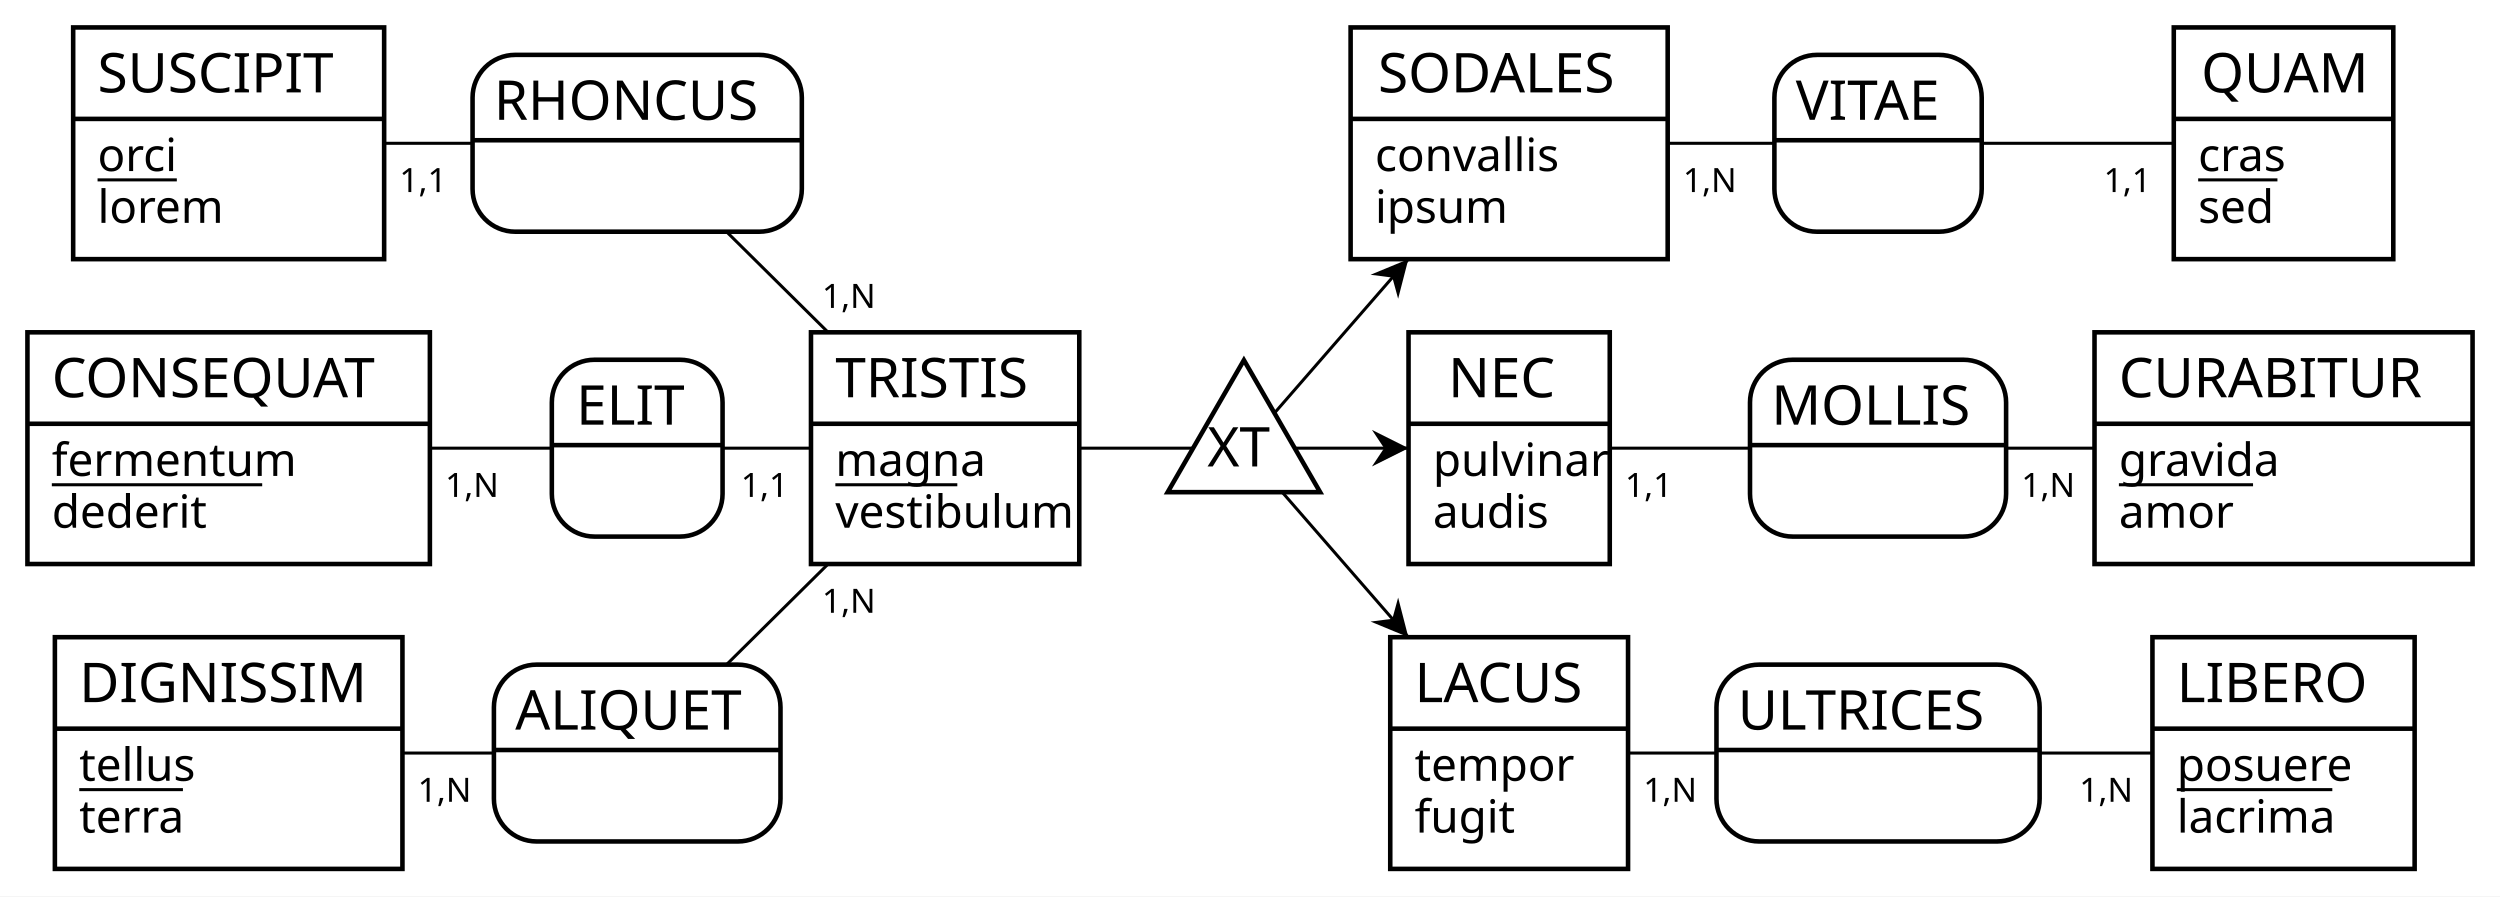
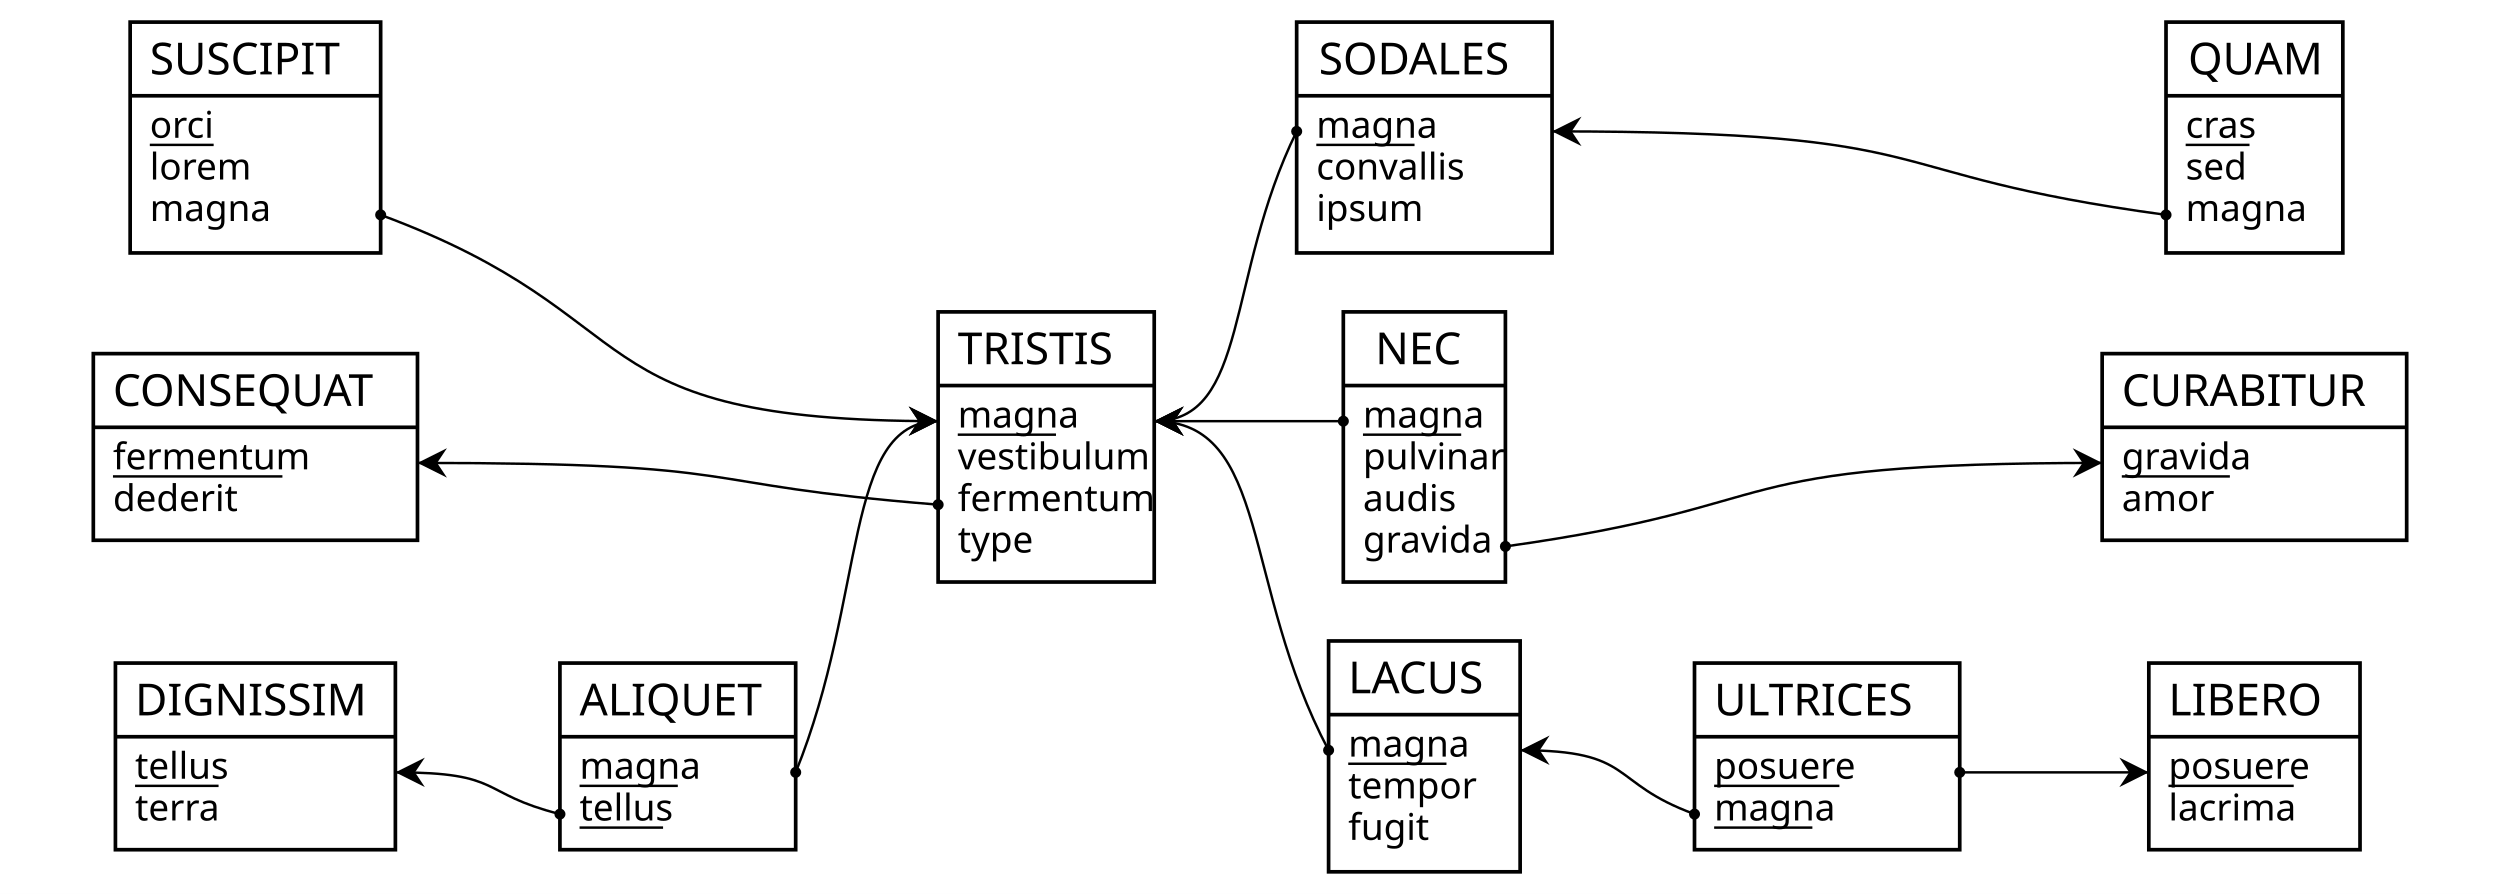
- <svg xmlns="http://www.w3.org/2000/svg" width="820" height="294" viewBox="0 0 820 294">
-   <rect id="frame" x="0" y="0" width="820" height="294" fill="#FFFFFF" stroke="none" stroke-width="0" />
+ <svg xmlns="http://www.w3.org/2000/svg" width="1018" height="364" viewBox="0 0 1018 364">
+   <rect id="frame" x="0" y="0" width="1018" height="364" fill="#FFFFFF" stroke="none" stroke-width="0" />
  <g>
-     <line x1="310" y1="147" x2="408" y2="147" stroke="#000000" stroke-width="1" />
-     <line x1="495" y1="47" x2="408" y2="147" stroke="#000000" stroke-width="1" />
-     <polygon points="461.94 85 458.59 97.99 456.69 91.04 449.54 90.12" fill="#000000" stroke-width="0" />
-     <line x1="495" y1="147" x2="408" y2="147" stroke="#000000" stroke-width="1" />
-     <polygon points="462 147 450 153 454 147 450 141" fill="#000000" stroke-width="0" />
-     <line x1="495" y1="247" x2="408" y2="147" stroke="#000000" stroke-width="1" />
-     <polygon points="461.94 209 449.54 203.88 456.69 202.96 458.59 196.01" fill="#000000" stroke-width="0" />
    <g>
-       <polygon points="408 118.13 383 161.43 433 161.43" stroke="#000000" stroke-width="1.5" fill="#FFFFFF" />
-       <text x="396" y="153" fill="#000000" font-family="Copperplate" font-size="18">XT</text>
+       <rect x="53" y="9" width="102" height="30" fill="#FFFFFF" stroke="none" stroke-width="0" opacity="1" />
+       <rect x="53" y="39" width="102" height="64" fill="#FFFFFF" stroke="none" stroke-width="0" opacity="1" />
+       <rect x="53" y="9" width="102" height="94" fill="none" stroke="#000000" stroke-width="1.5" opacity="1" />
+       <line x1="53" y1="39" x2="155" y2="39" stroke="#000000" stroke-width="1.5" />
    </g>
-   </g>
-   <g>
-     <line x1="310" y1="147" x2="209" y2="47" stroke="#000000" stroke-width="1" />
-     <line x1="75" y1="47" x2="209" y2="47" stroke="#000000" stroke-width="1" />
-     <g>
-       <path d="M249 18 a14 14 90 0 1 14 14 V46 h-108 V32 a14 14 90 0 1 14 -14" fill="#FFFFFF" stroke="#FFFFFF" stroke-width="0" />
-       <path d="M263 46 v16 a14 14 90 0 1 -14 14 H169 a14 14 90 0 1 -14 -14 V46 H108" fill="#FFFFFF" stroke="#FFFFFF" stroke-width="0" />
-       <rect x="155" y="18" width="108" height="58" fill="none" rx="14" stroke="#000000" stroke-width="1.5" />
-       <line x1="155" y1="46" x2="263" y2="46" stroke="#000000" stroke-width="1.5" />
-       <text x="162" y="39.3" fill="#000000" font-family="Copperplate" font-size="18">RHONCUS</text>
-     </g>
-     <text x="269.6" y="101" fill="#000000" font-family="Futura" font-size="11">1,N</text>
-     <text x="131" y="63" fill="#000000" font-family="Futura" font-size="11">1,1</text>
-   </g>
-   <g>
-     <line x1="749" y1="47" x2="616" y2="47" stroke="#000000" stroke-width="1" />
-     <line x1="495" y1="47" x2="616" y2="47" stroke="#000000" stroke-width="1" />
-     <g>
-       <path d="M636 18 a14 14 90 0 1 14 14 V46 h-68 V32 a14 14 90 0 1 14 -14" fill="#FFFFFF" stroke="#FFFFFF" stroke-width="0" />
-       <path d="M650 46 v16 a14 14 90 0 1 -14 14 H596 a14 14 90 0 1 -14 -14 V46 H68" fill="#FFFFFF" stroke="#FFFFFF" stroke-width="0" />
-       <rect x="582" y="18" width="68" height="58" fill="none" rx="14" stroke="#000000" stroke-width="1.5" />
-       <line x1="582" y1="46" x2="650" y2="46" stroke="#000000" stroke-width="1.5" />
-       <text x="589" y="39.3" fill="#000000" font-family="Copperplate" font-size="18">VITAE</text>
-     </g>
-     <text x="690" y="63" fill="#000000" font-family="Futura" font-size="11">1,1</text>
-     <text x="552" y="63" fill="#000000" font-family="Futura" font-size="11">1,N</text>
-   </g>
-   <g>
-     <line x1="310" y1="147" x2="209" y2="147" stroke="#000000" stroke-width="1" />
-     <line x1="75" y1="147" x2="209" y2="147" stroke="#000000" stroke-width="1" />
-     <g>
-       <path d="M223 118 a14 14 90 0 1 14 14 V146 h-56 V132 a14 14 90 0 1 14 -14" fill="#FFFFFF" stroke="#FFFFFF" stroke-width="0" />
-       <path d="M237 146 v16 a14 14 90 0 1 -14 14 H195 a14 14 90 0 1 -14 -14 V146 H56" fill="#FFFFFF" stroke="#FFFFFF" stroke-width="0" />
-       <rect x="181" y="118" width="56" height="58" fill="none" rx="14" stroke="#000000" stroke-width="1.5" />
-       <line x1="181" y1="146" x2="237" y2="146" stroke="#000000" stroke-width="1.5" />
-       <text x="189" y="139.3" fill="#000000" font-family="Copperplate" font-size="18">ELIT</text>
-     </g>
-     <text x="243" y="163" fill="#000000" font-family="Futura" font-size="11">1,1</text>
-     <text x="146" y="163" fill="#000000" font-family="Futura" font-size="11">1,N</text>
-   </g>
-   <g>
-     <line x1="749" y1="147" x2="616" y2="147" stroke="#000000" stroke-width="1" />
-     <line x1="495" y1="147" x2="616" y2="147" stroke="#000000" stroke-width="1" />
-     <g>
-       <path d="M644 118 a14 14 90 0 1 14 14 V146 h-84 V132 a14 14 90 0 1 14 -14" fill="#FFFFFF" stroke="#FFFFFF" stroke-width="0" />
-       <path d="M658 146 v16 a14 14 90 0 1 -14 14 H588 a14 14 90 0 1 -14 -14 V146 H84" fill="#FFFFFF" stroke="#FFFFFF" stroke-width="0" />
-       <rect x="574" y="118" width="84" height="58" fill="none" rx="14" stroke="#000000" stroke-width="1.5" />
-       <line x1="574" y1="146" x2="658" y2="146" stroke="#000000" stroke-width="1.5" />
-       <text x="581" y="139.3" fill="#000000" font-family="Copperplate" font-size="18">MOLLIS</text>
-     </g>
-     <text x="663" y="163" fill="#000000" font-family="Futura" font-size="11">1,N</text>
-     <text x="533" y="163" fill="#000000" font-family="Futura" font-size="11">1,1</text>
-   </g>
-   <g>
-     <line x1="310" y1="147" x2="209" y2="247" stroke="#000000" stroke-width="1" />
-     <line x1="75" y1="247" x2="209" y2="247" stroke="#000000" stroke-width="1" />
-     <g>
-       <path d="M242 218 a14 14 90 0 1 14 14 V246 h-94 V232 a14 14 90 0 1 14 -14" fill="#FFFFFF" stroke="#FFFFFF" stroke-width="0" />
-       <path d="M256 246 v16 a14 14 90 0 1 -14 14 H176 a14 14 90 0 1 -14 -14 V246 H94" fill="#FFFFFF" stroke="#FFFFFF" stroke-width="0" />
-       <rect x="162" y="218" width="94" height="58" fill="none" rx="14" stroke="#000000" stroke-width="1.5" />
-       <line x1="162" y1="246" x2="256" y2="246" stroke="#000000" stroke-width="1.5" />
-       <text x="169" y="239.3" fill="#000000" font-family="Copperplate" font-size="18">ALIQUET</text>
-     </g>
-     <text x="269.6" y="201" fill="#000000" font-family="Futura" font-size="11">1,N</text>
-     <text x="137" y="263" fill="#000000" font-family="Futura" font-size="11">1,N</text>
-   </g>
-   <g>
-     <line x1="749" y1="247" x2="616" y2="247" stroke="#000000" stroke-width="1" />
-     <line x1="495" y1="247" x2="616" y2="247" stroke="#000000" stroke-width="1" />
-     <g>
-       <path d="M655 218 a14 14 90 0 1 14 14 V246 h-106 V232 a14 14 90 0 1 14 -14" fill="#FFFFFF" stroke="#FFFFFF" stroke-width="0" />
-       <path d="M669 246 v16 a14 14 90 0 1 -14 14 H577 a14 14 90 0 1 -14 -14 V246 H106" fill="#FFFFFF" stroke="#FFFFFF" stroke-width="0" />
-       <rect x="563" y="218" width="106" height="58" fill="none" rx="14" stroke="#000000" stroke-width="1.5" />
-       <line x1="563" y1="246" x2="669" y2="246" stroke="#000000" stroke-width="1.5" />
-       <text x="570" y="239.3" fill="#000000" font-family="Copperplate" font-size="18">ULTRICES</text>
-     </g>
-     <text x="682" y="263" fill="#000000" font-family="Futura" font-size="11">1,N</text>
-     <text x="539" y="263" fill="#000000" font-family="Futura" font-size="11">1,N</text>
+     <text x="61" y="30.3" fill="#000000" font-family="Copperplate" font-size="18">SUSCIPIT</text>
+     <text x="61" y="56.1" fill="#000000" font-family="Gill Sans" font-size="15">orci</text>
+     <line x1="61" y1="59" x2="87" y2="59" stroke="#000000" stroke-width="1" />
+     <text x="61" y="73.1" fill="#000000" font-family="Gill Sans" font-size="15">lorem</text>
+     <text x="61" y="90" fill="#000000" font-family="Gill Sans" font-size="15">magna</text>
  </g>
  <g>
    <g>
-       <rect x="24" y="9" width="102" height="30" fill="#FFFFFF" stroke="none" stroke-width="0" opacity="1" />
-       <rect x="24" y="39" width="102" height="46" fill="#FFFFFF" stroke="none" stroke-width="0" opacity="1" />
-       <rect x="24" y="9" width="102" height="76" fill="none" stroke="#000000" stroke-width="1.5" opacity="1" />
-       <line x1="24" y1="39" x2="126" y2="39" stroke="#000000" stroke-width="1.5" />
+       <rect x="528" y="9" width="104" height="30" fill="#FFFFFF" stroke="none" stroke-width="0" opacity="1" />
+       <rect x="528" y="39" width="104" height="64" fill="#FFFFFF" stroke="none" stroke-width="0" opacity="1" />
+       <rect x="528" y="9" width="104" height="94" fill="none" stroke="#000000" stroke-width="1.5" opacity="1" />
+       <line x1="528" y1="39" x2="632" y2="39" stroke="#000000" stroke-width="1.5" />
    </g>
-     <text x="32" y="30.3" fill="#000000" font-family="Copperplate" font-size="18">SUSCIPIT</text>
-     <text x="32" y="56.1" fill="#000000" font-family="Gill Sans" font-size="15">orci</text>
-     <line x1="32" y1="59" x2="58" y2="59" stroke="#000000" stroke-width="1" />
-     <text x="32" y="73.1" fill="#000000" font-family="Gill Sans" font-size="15">lorem</text>
+     <text x="537" y="30.3" fill="#000000" font-family="Copperplate" font-size="18">SODALES</text>
+     <text x="536" y="56.1" fill="#000000" font-family="Gill Sans" font-size="15">magna</text>
+     <line x1="536" y1="59" x2="576" y2="59" stroke="#000000" stroke-width="1" />
+     <text x="536" y="73.1" fill="#000000" font-family="Gill Sans" font-size="15">convallis</text>
+     <text x="536" y="90" fill="#000000" font-family="Gill Sans" font-size="15">ipsum</text>
  </g>
  <g>
    <g>
-       <rect x="443" y="9" width="104" height="30" fill="#FFFFFF" stroke="none" stroke-width="0" opacity="1" />
-       <rect x="443" y="39" width="104" height="46" fill="#FFFFFF" stroke="none" stroke-width="0" opacity="1" />
-       <rect x="443" y="9" width="104" height="76" fill="none" stroke="#000000" stroke-width="1.5" opacity="1" />
-       <line x1="443" y1="39" x2="547" y2="39" stroke="#000000" stroke-width="1.5" />
+       <rect x="882" y="9" width="72" height="30" fill="#FFFFFF" stroke="none" stroke-width="0" opacity="1" />
+       <rect x="882" y="39" width="72" height="64" fill="#FFFFFF" stroke="none" stroke-width="0" opacity="1" />
+       <rect x="882" y="9" width="72" height="94" fill="none" stroke="#000000" stroke-width="1.5" opacity="1" />
+       <line x1="882" y1="39" x2="954" y2="39" stroke="#000000" stroke-width="1.5" />
    </g>
-     <text x="452" y="30.3" fill="#000000" font-family="Copperplate" font-size="18">SODALES</text>
-     <text x="451" y="56.1" fill="#000000" font-family="Gill Sans" font-size="15">convallis</text>
-     <text x="451" y="73.1" fill="#000000" font-family="Gill Sans" font-size="15">ipsum</text>
+     <text x="891" y="30.3" fill="#000000" font-family="Copperplate" font-size="18">QUAM</text>
+     <text x="890" y="56.1" fill="#000000" font-family="Gill Sans" font-size="15">cras</text>
+     <line x1="890" y1="59" x2="916" y2="59" stroke="#000000" stroke-width="1" />
+     <text x="890" y="73.1" fill="#000000" font-family="Gill Sans" font-size="15">sed</text>
+     <text x="890" y="90" fill="#000000" font-family="Gill Sans" font-size="15">magna</text>
  </g>
  <g>
    <g>
-       <rect x="713" y="9" width="72" height="30" fill="#FFFFFF" stroke="none" stroke-width="0" opacity="1" />
-       <rect x="713" y="39" width="72" height="46" fill="#FFFFFF" stroke="none" stroke-width="0" opacity="1" />
-       <rect x="713" y="9" width="72" height="76" fill="none" stroke="#000000" stroke-width="1.5" opacity="1" />
-       <line x1="713" y1="39" x2="785" y2="39" stroke="#000000" stroke-width="1.5" />
+       <rect x="38" y="144" width="132" height="30" fill="#FFFFFF" stroke="none" stroke-width="0" opacity="1" />
+       <rect x="38" y="174" width="132" height="46" fill="#FFFFFF" stroke="none" stroke-width="0" opacity="1" />
+       <rect x="38" y="144" width="132" height="76" fill="none" stroke="#000000" stroke-width="1.5" opacity="1" />
+       <line x1="38" y1="174" x2="170" y2="174" stroke="#000000" stroke-width="1.5" />
    </g>
-     <text x="722" y="30.3" fill="#000000" font-family="Copperplate" font-size="18">QUAM</text>
-     <text x="721" y="56.1" fill="#000000" font-family="Gill Sans" font-size="15">cras</text>
-     <line x1="721" y1="59" x2="747" y2="59" stroke="#000000" stroke-width="1" />
-     <text x="721" y="73.1" fill="#000000" font-family="Gill Sans" font-size="15">sed</text>
+     <text x="46" y="165.3" fill="#000000" font-family="Copperplate" font-size="18">CONSEQUAT</text>
+     <text x="46" y="191.1" fill="#000000" font-family="Gill Sans" font-size="15">fermentum</text>
+     <line x1="46" y1="194" x2="115" y2="194" stroke="#000000" stroke-width="1" />
+     <text x="46" y="208.1" fill="#000000" font-family="Gill Sans" font-size="15">dederit</text>
  </g>
  <g>
    <g>
-       <rect x="9" y="109" width="132" height="30" fill="#FFFFFF" stroke="none" stroke-width="0" opacity="1" />
-       <rect x="9" y="139" width="132" height="46" fill="#FFFFFF" stroke="none" stroke-width="0" opacity="1" />
-       <rect x="9" y="109" width="132" height="76" fill="none" stroke="#000000" stroke-width="1.5" opacity="1" />
-       <line x1="9" y1="139" x2="141" y2="139" stroke="#000000" stroke-width="1.5" />
+       <rect x="382" y="127" width="88" height="30" fill="#FFFFFF" stroke="none" stroke-width="0" opacity="1" />
+       <rect x="382" y="157" width="88" height="80" fill="#FFFFFF" stroke="none" stroke-width="0" opacity="1" />
+       <rect x="382" y="127" width="88" height="110" fill="none" stroke="#000000" stroke-width="1.5" opacity="1" />
+       <line x1="382" y1="157" x2="470" y2="157" stroke="#000000" stroke-width="1.5" />
    </g>
-     <text x="17" y="130.3" fill="#000000" font-family="Copperplate" font-size="18">CONSEQUAT</text>
-     <text x="17" y="156.1" fill="#000000" font-family="Gill Sans" font-size="15">fermentum</text>
-     <line x1="17" y1="159" x2="86" y2="159" stroke="#000000" stroke-width="1" />
-     <text x="17" y="173.1" fill="#000000" font-family="Gill Sans" font-size="15">dederit</text>
+     <text x="390" y="148.3" fill="#000000" font-family="Copperplate" font-size="18">TRISTIS</text>
+     <text x="390" y="174.1" fill="#000000" font-family="Gill Sans" font-size="15">magna</text>
+     <line x1="390" y1="177" x2="430" y2="177" stroke="#000000" stroke-width="1" />
+     <text x="390" y="191.1" fill="#000000" font-family="Gill Sans" font-size="15">vestibulum</text>
+     <text x="390" y="208.1" fill="#000000" font-family="Gill Sans" font-size="15">fermentum</text>
+     <text x="390" y="225" fill="#000000" font-family="Gill Sans" font-size="15">type</text>
  </g>
  <g>
    <g>
-       <rect x="266" y="109" width="88" height="30" fill="#FFFFFF" stroke="none" stroke-width="0" opacity="1" />
-       <rect x="266" y="139" width="88" height="46" fill="#FFFFFF" stroke="none" stroke-width="0" opacity="1" />
-       <rect x="266" y="109" width="88" height="76" fill="none" stroke="#000000" stroke-width="1.5" opacity="1" />
-       <line x1="266" y1="139" x2="354" y2="139" stroke="#000000" stroke-width="1.5" />
+       <rect x="547" y="127" width="66" height="30" fill="#FFFFFF" stroke="none" stroke-width="0" opacity="1" />
+       <rect x="547" y="157" width="66" height="80" fill="#FFFFFF" stroke="none" stroke-width="0" opacity="1" />
+       <rect x="547" y="127" width="66" height="110" fill="none" stroke="#000000" stroke-width="1.5" opacity="1" />
+       <line x1="547" y1="157" x2="613" y2="157" stroke="#000000" stroke-width="1.5" />
    </g>
-     <text x="274" y="130.3" fill="#000000" font-family="Copperplate" font-size="18">TRISTIS</text>
-     <text x="274" y="156.1" fill="#000000" font-family="Gill Sans" font-size="15">magna</text>
-     <line x1="274" y1="159" x2="314" y2="159" stroke="#000000" stroke-width="1" />
-     <text x="274" y="173.1" fill="#000000" font-family="Gill Sans" font-size="15">vestibulum</text>
+     <text x="560" y="148.3" fill="#000000" font-family="Copperplate" font-size="18">NEC</text>
+     <text x="555" y="174.1" fill="#000000" font-family="Gill Sans" font-size="15">magna</text>
+     <line x1="555" y1="177" x2="595" y2="177" stroke="#000000" stroke-width="1" />
+     <text x="555" y="191.1" fill="#000000" font-family="Gill Sans" font-size="15">pulvinar</text>
+     <text x="555" y="208.1" fill="#000000" font-family="Gill Sans" font-size="15">audis</text>
+     <text x="555" y="225" fill="#000000" font-family="Gill Sans" font-size="15">gravida</text>
  </g>
  <g>
    <g>
-       <rect x="462" y="109" width="66" height="30" fill="#FFFFFF" stroke="none" stroke-width="0" opacity="1" />
-       <rect x="462" y="139" width="66" height="46" fill="#FFFFFF" stroke="none" stroke-width="0" opacity="1" />
-       <rect x="462" y="109" width="66" height="76" fill="none" stroke="#000000" stroke-width="1.5" opacity="1" />
-       <line x1="462" y1="139" x2="528" y2="139" stroke="#000000" stroke-width="1.5" />
+       <rect x="856" y="144" width="124" height="30" fill="#FFFFFF" stroke="none" stroke-width="0" opacity="1" />
+       <rect x="856" y="174" width="124" height="46" fill="#FFFFFF" stroke="none" stroke-width="0" opacity="1" />
+       <rect x="856" y="144" width="124" height="76" fill="none" stroke="#000000" stroke-width="1.5" opacity="1" />
+       <line x1="856" y1="174" x2="980" y2="174" stroke="#000000" stroke-width="1.5" />
    </g>
-     <text x="475" y="130.3" fill="#000000" font-family="Copperplate" font-size="18">NEC</text>
-     <text x="470" y="156.1" fill="#000000" font-family="Gill Sans" font-size="15">pulvinar</text>
-     <text x="470" y="173.1" fill="#000000" font-family="Gill Sans" font-size="15">audis</text>
+     <text x="864" y="165.3" fill="#000000" font-family="Copperplate" font-size="18">CURABITUR</text>
+     <text x="864" y="191.1" fill="#000000" font-family="Gill Sans" font-size="15">gravida</text>
+     <line x1="864" y1="194" x2="908" y2="194" stroke="#000000" stroke-width="1" />
+     <text x="864" y="208.1" fill="#000000" font-family="Gill Sans" font-size="15">amor</text>
  </g>
  <g>
    <g>
-       <rect x="687" y="109" width="124" height="30" fill="#FFFFFF" stroke="none" stroke-width="0" opacity="1" />
-       <rect x="687" y="139" width="124" height="46" fill="#FFFFFF" stroke="none" stroke-width="0" opacity="1" />
-       <rect x="687" y="109" width="124" height="76" fill="none" stroke="#000000" stroke-width="1.5" opacity="1" />
-       <line x1="687" y1="139" x2="811" y2="139" stroke="#000000" stroke-width="1.5" />
+       <rect x="47" y="270" width="114" height="30" fill="#FFFFFF" stroke="none" stroke-width="0" opacity="1" />
+       <rect x="47" y="300" width="114" height="46" fill="#FFFFFF" stroke="none" stroke-width="0" opacity="1" />
+       <rect x="47" y="270" width="114" height="76" fill="none" stroke="#000000" stroke-width="1.5" opacity="1" />
+       <line x1="47" y1="300" x2="161" y2="300" stroke="#000000" stroke-width="1.5" />
    </g>
-     <text x="695" y="130.3" fill="#000000" font-family="Copperplate" font-size="18">CURABITUR</text>
-     <text x="695" y="156.1" fill="#000000" font-family="Gill Sans" font-size="15">gravida</text>
-     <line x1="695" y1="159" x2="739" y2="159" stroke="#000000" stroke-width="1" />
-     <text x="695" y="173.1" fill="#000000" font-family="Gill Sans" font-size="15">amor</text>
+     <text x="55" y="291.3" fill="#000000" font-family="Copperplate" font-size="18">DIGNISSIM</text>
+     <text x="55" y="317.1" fill="#000000" font-family="Gill Sans" font-size="15">tellus</text>
+     <line x1="55" y1="320" x2="89" y2="320" stroke="#000000" stroke-width="1" />
+     <text x="55" y="334.1" fill="#000000" font-family="Gill Sans" font-size="15">terra</text>
  </g>
  <g>
    <g>
-       <rect x="18" y="209" width="114" height="30" fill="#FFFFFF" stroke="none" stroke-width="0" opacity="1" />
-       <rect x="18" y="239" width="114" height="46" fill="#FFFFFF" stroke="none" stroke-width="0" opacity="1" />
-       <rect x="18" y="209" width="114" height="76" fill="none" stroke="#000000" stroke-width="1.5" opacity="1" />
-       <line x1="18" y1="239" x2="132" y2="239" stroke="#000000" stroke-width="1.5" />
+       <rect x="228" y="270" width="96" height="30" fill="#FFFFFF" stroke="none" stroke-width="0" opacity="1" />
+       <rect x="228" y="300" width="96" height="46" fill="#FFFFFF" stroke="none" stroke-width="0" opacity="1" />
+       <rect x="228" y="270" width="96" height="76" fill="none" stroke="#000000" stroke-width="1.5" opacity="1" />
+       <line x1="228" y1="300" x2="324" y2="300" stroke="#000000" stroke-width="1.5" />
    </g>
-     <text x="26" y="230.3" fill="#000000" font-family="Copperplate" font-size="18">DIGNISSIM</text>
-     <text x="26" y="256.1" fill="#000000" font-family="Gill Sans" font-size="15">tellus</text>
-     <line x1="26" y1="259" x2="60" y2="259" stroke="#000000" stroke-width="1" />
-     <text x="26" y="273.1" fill="#000000" font-family="Gill Sans" font-size="15">terra</text>
+     <text x="236" y="291.3" fill="#000000" font-family="Copperplate" font-size="18">ALIQUET</text>
+     <text x="236" y="317.1" fill="#000000" font-family="Gill Sans" font-size="15">magna</text>
+     <line x1="236" y1="320" x2="276" y2="320" stroke="#000000" stroke-width="1" />
+     <text x="236" y="334.1" fill="#000000" font-family="Gill Sans" font-size="15">tellus</text>
+     <line x1="236" y1="337" x2="270" y2="337" stroke="#000000" stroke-width="1" />
  </g>
  <g>
    <g>
-       <rect x="456" y="209" width="78" height="30" fill="#FFFFFF" stroke="none" stroke-width="0" opacity="1" />
-       <rect x="456" y="239" width="78" height="46" fill="#FFFFFF" stroke="none" stroke-width="0" opacity="1" />
-       <rect x="456" y="209" width="78" height="76" fill="none" stroke="#000000" stroke-width="1.5" opacity="1" />
-       <line x1="456" y1="239" x2="534" y2="239" stroke="#000000" stroke-width="1.5" />
+       <rect x="541" y="261" width="78" height="30" fill="#FFFFFF" stroke="none" stroke-width="0" opacity="1" />
+       <rect x="541" y="291" width="78" height="64" fill="#FFFFFF" stroke="none" stroke-width="0" opacity="1" />
+       <rect x="541" y="261" width="78" height="94" fill="none" stroke="#000000" stroke-width="1.5" opacity="1" />
+       <line x1="541" y1="291" x2="619" y2="291" stroke="#000000" stroke-width="1.5" />
    </g>
-     <text x="464" y="230.3" fill="#000000" font-family="Copperplate" font-size="18">LACUS</text>
-     <text x="464" y="256.1" fill="#000000" font-family="Gill Sans" font-size="15">tempor</text>
-     <text x="464" y="273.1" fill="#000000" font-family="Gill Sans" font-size="15">fugit</text>
+     <text x="549" y="282.3" fill="#000000" font-family="Copperplate" font-size="18">LACUS</text>
+     <text x="549" y="308.1" fill="#000000" font-family="Gill Sans" font-size="15">magna</text>
+     <line x1="549" y1="311" x2="589" y2="311" stroke="#000000" stroke-width="1" />
+     <text x="549" y="325.1" fill="#000000" font-family="Gill Sans" font-size="15">tempor</text>
+     <text x="549" y="342" fill="#000000" font-family="Gill Sans" font-size="15">fugit</text>
  </g>
  <g>
    <g>
-       <rect x="706" y="209" width="86" height="30" fill="#FFFFFF" stroke="none" stroke-width="0" opacity="1" />
-       <rect x="706" y="239" width="86" height="46" fill="#FFFFFF" stroke="none" stroke-width="0" opacity="1" />
-       <rect x="706" y="209" width="86" height="76" fill="none" stroke="#000000" stroke-width="1.5" opacity="1" />
-       <line x1="706" y1="239" x2="792" y2="239" stroke="#000000" stroke-width="1.5" />
+       <rect x="690" y="270" width="108" height="30" fill="#FFFFFF" stroke="none" stroke-width="0" opacity="1" />
+       <rect x="690" y="300" width="108" height="46" fill="#FFFFFF" stroke="none" stroke-width="0" opacity="1" />
+       <rect x="690" y="270" width="108" height="76" fill="none" stroke="#000000" stroke-width="1.5" opacity="1" />
+       <line x1="690" y1="300" x2="798" y2="300" stroke="#000000" stroke-width="1.5" />
    </g>
-     <text x="714" y="230.3" fill="#000000" font-family="Copperplate" font-size="18">LIBERO</text>
-     <text x="714" y="256.1" fill="#000000" font-family="Gill Sans" font-size="15">posuere</text>
-     <line x1="714" y1="259" x2="765" y2="259" stroke="#000000" stroke-width="1" />
-     <text x="714" y="273.1" fill="#000000" font-family="Gill Sans" font-size="15">lacrima</text>
+     <text x="698" y="291.3" fill="#000000" font-family="Copperplate" font-size="18">ULTRICES</text>
+     <text x="698" y="317.1" fill="#000000" font-family="Gill Sans" font-size="15">posuere</text>
+     <line x1="698" y1="320" x2="749" y2="320" stroke="#000000" stroke-width="1" />
+     <text x="698" y="334.1" fill="#000000" font-family="Gill Sans" font-size="15">magna</text>
+     <line x1="698" y1="337" x2="738" y2="337" stroke="#000000" stroke-width="1" />
  </g>
+   <g>
+     <g>
+       <rect x="875" y="270" width="86" height="30" fill="#FFFFFF" stroke="none" stroke-width="0" opacity="1" />
+       <rect x="875" y="300" width="86" height="46" fill="#FFFFFF" stroke="none" stroke-width="0" opacity="1" />
+       <rect x="875" y="270" width="86" height="76" fill="none" stroke="#000000" stroke-width="1.5" opacity="1" />
+       <line x1="875" y1="300" x2="961" y2="300" stroke="#000000" stroke-width="1.5" />
+     </g>
+     <text x="883" y="291.3" fill="#000000" font-family="Copperplate" font-size="18">LIBERO</text>
+     <text x="883" y="317.1" fill="#000000" font-family="Gill Sans" font-size="15">posuere</text>
+     <line x1="883" y1="320" x2="934" y2="320" stroke="#000000" stroke-width="1" />
+     <text x="883" y="334.1" fill="#000000" font-family="Gill Sans" font-size="15">lacrima</text>
+   </g>
+   <path d="M155 87.5 C268.5 129.5 230.67 171.5 382 171.5" fill="none" stroke="#000000" stroke-width="1" />
+   <polygon points="382 171.5 370 177.5 374 171.5 370 165.5" fill="#000000" stroke-width="0" />
+   <circle cx="155" cy="87.5" r="1.5" stroke="#000000" stroke-width="1.5" fill="#000000" />
+   <path d="M528 53.5 C499 112.5 508.67 171.5 470 171.5" fill="none" stroke="#000000" stroke-width="1" />
+   <polygon points="470 171.5 482 165.5 478 171.5 482 177.5" fill="#000000" stroke-width="0" />
+   <circle cx="528" cy="53.5" r="1.5" stroke="#000000" stroke-width="1.5" fill="#000000" />
+   <path d="M882 87.5 C757 70.5 798.67 53.5 632 53.5" fill="none" stroke="#000000" stroke-width="1" />
+   <polygon points="632 53.5 644 47.5 640 53.5 644 59.5" fill="#000000" stroke-width="0" />
+   <circle cx="882" cy="87.5" r="1.5" stroke="#000000" stroke-width="1.5" fill="#000000" />
+   <path d="M382 205.5 C276 197 311.33 188.5 170 188.5" fill="none" stroke="#000000" stroke-width="1" />
+   <polygon points="170 188.5 182 182.5 178 188.5 182 194.5" fill="#000000" stroke-width="0" />
+   <circle cx="382" cy="205.5" r="1.5" stroke="#000000" stroke-width="1.5" fill="#000000" />
+   <path d="M547 171.5 C508.5 171.5 521.33 171.5 470 171.5" fill="none" stroke="#000000" stroke-width="1" />
+   <polygon points="470 171.5 482 165.5 478 171.5 482 177.5" fill="#000000" stroke-width="0" />
+   <circle cx="547" cy="171.5" r="1.5" stroke="#000000" stroke-width="1.5" fill="#000000" />
+   <path d="M613 222.5 C734.5 205.5 694 188.5 856 188.5" fill="none" stroke="#000000" stroke-width="1" />
+   <polygon points="856 188.5 844 194.5 848 188.5 844 182.5" fill="#000000" stroke-width="0" />
+   <circle cx="613" cy="222.5" r="1.5" stroke="#000000" stroke-width="1.5" fill="#000000" />
+   <path d="M324 314.5 C353 243 343.33 171.5 382 171.5" fill="none" stroke="#000000" stroke-width="1" />
+   <polygon points="382 171.5 370 177.5 374 171.5 370 165.5" fill="#000000" stroke-width="0" />
+   <circle cx="324" cy="314.5" r="1.5" stroke="#000000" stroke-width="1.5" fill="#000000" />
+   <path d="M228 331.5 C194.5 323 205.67 314.5 161 314.5" fill="none" stroke="#000000" stroke-width="1" />
+   <polygon points="161 314.5 173 308.5 169 314.5 173 320.5" fill="#000000" stroke-width="0" />
+   <circle cx="228" cy="331.5" r="1.5" stroke="#000000" stroke-width="1.5" fill="#000000" />
+   <path d="M541 305.5 C505.5 238.5 517.33 171.5 470 171.5" fill="none" stroke="#000000" stroke-width="1" />
+   <polygon points="470 171.5 482 165.5 478 171.5 482 177.5" fill="#000000" stroke-width="0" />
+   <circle cx="541" cy="305.5" r="1.5" stroke="#000000" stroke-width="1.5" fill="#000000" />
+   <path d="M798 314.5 C836.5 314.5 823.67 314.5 875 314.5" fill="none" stroke="#000000" stroke-width="1" />
+   <polygon points="875 314.5 863 320.5 867 314.5 863 308.5" fill="#000000" stroke-width="0" />
+   <circle cx="798" cy="314.5" r="1.5" stroke="#000000" stroke-width="1.5" fill="#000000" />
+   <path d="M690 331.5 C654.5 318.5 666.33 305.5 619 305.5" fill="none" stroke="#000000" stroke-width="1" />
+   <polygon points="619 305.5 631 299.5 627 305.5 631 311.5" fill="#000000" stroke-width="0" />
+   <circle cx="690" cy="331.5" r="1.5" stroke="#000000" stroke-width="1.5" fill="#000000" />
</svg>
